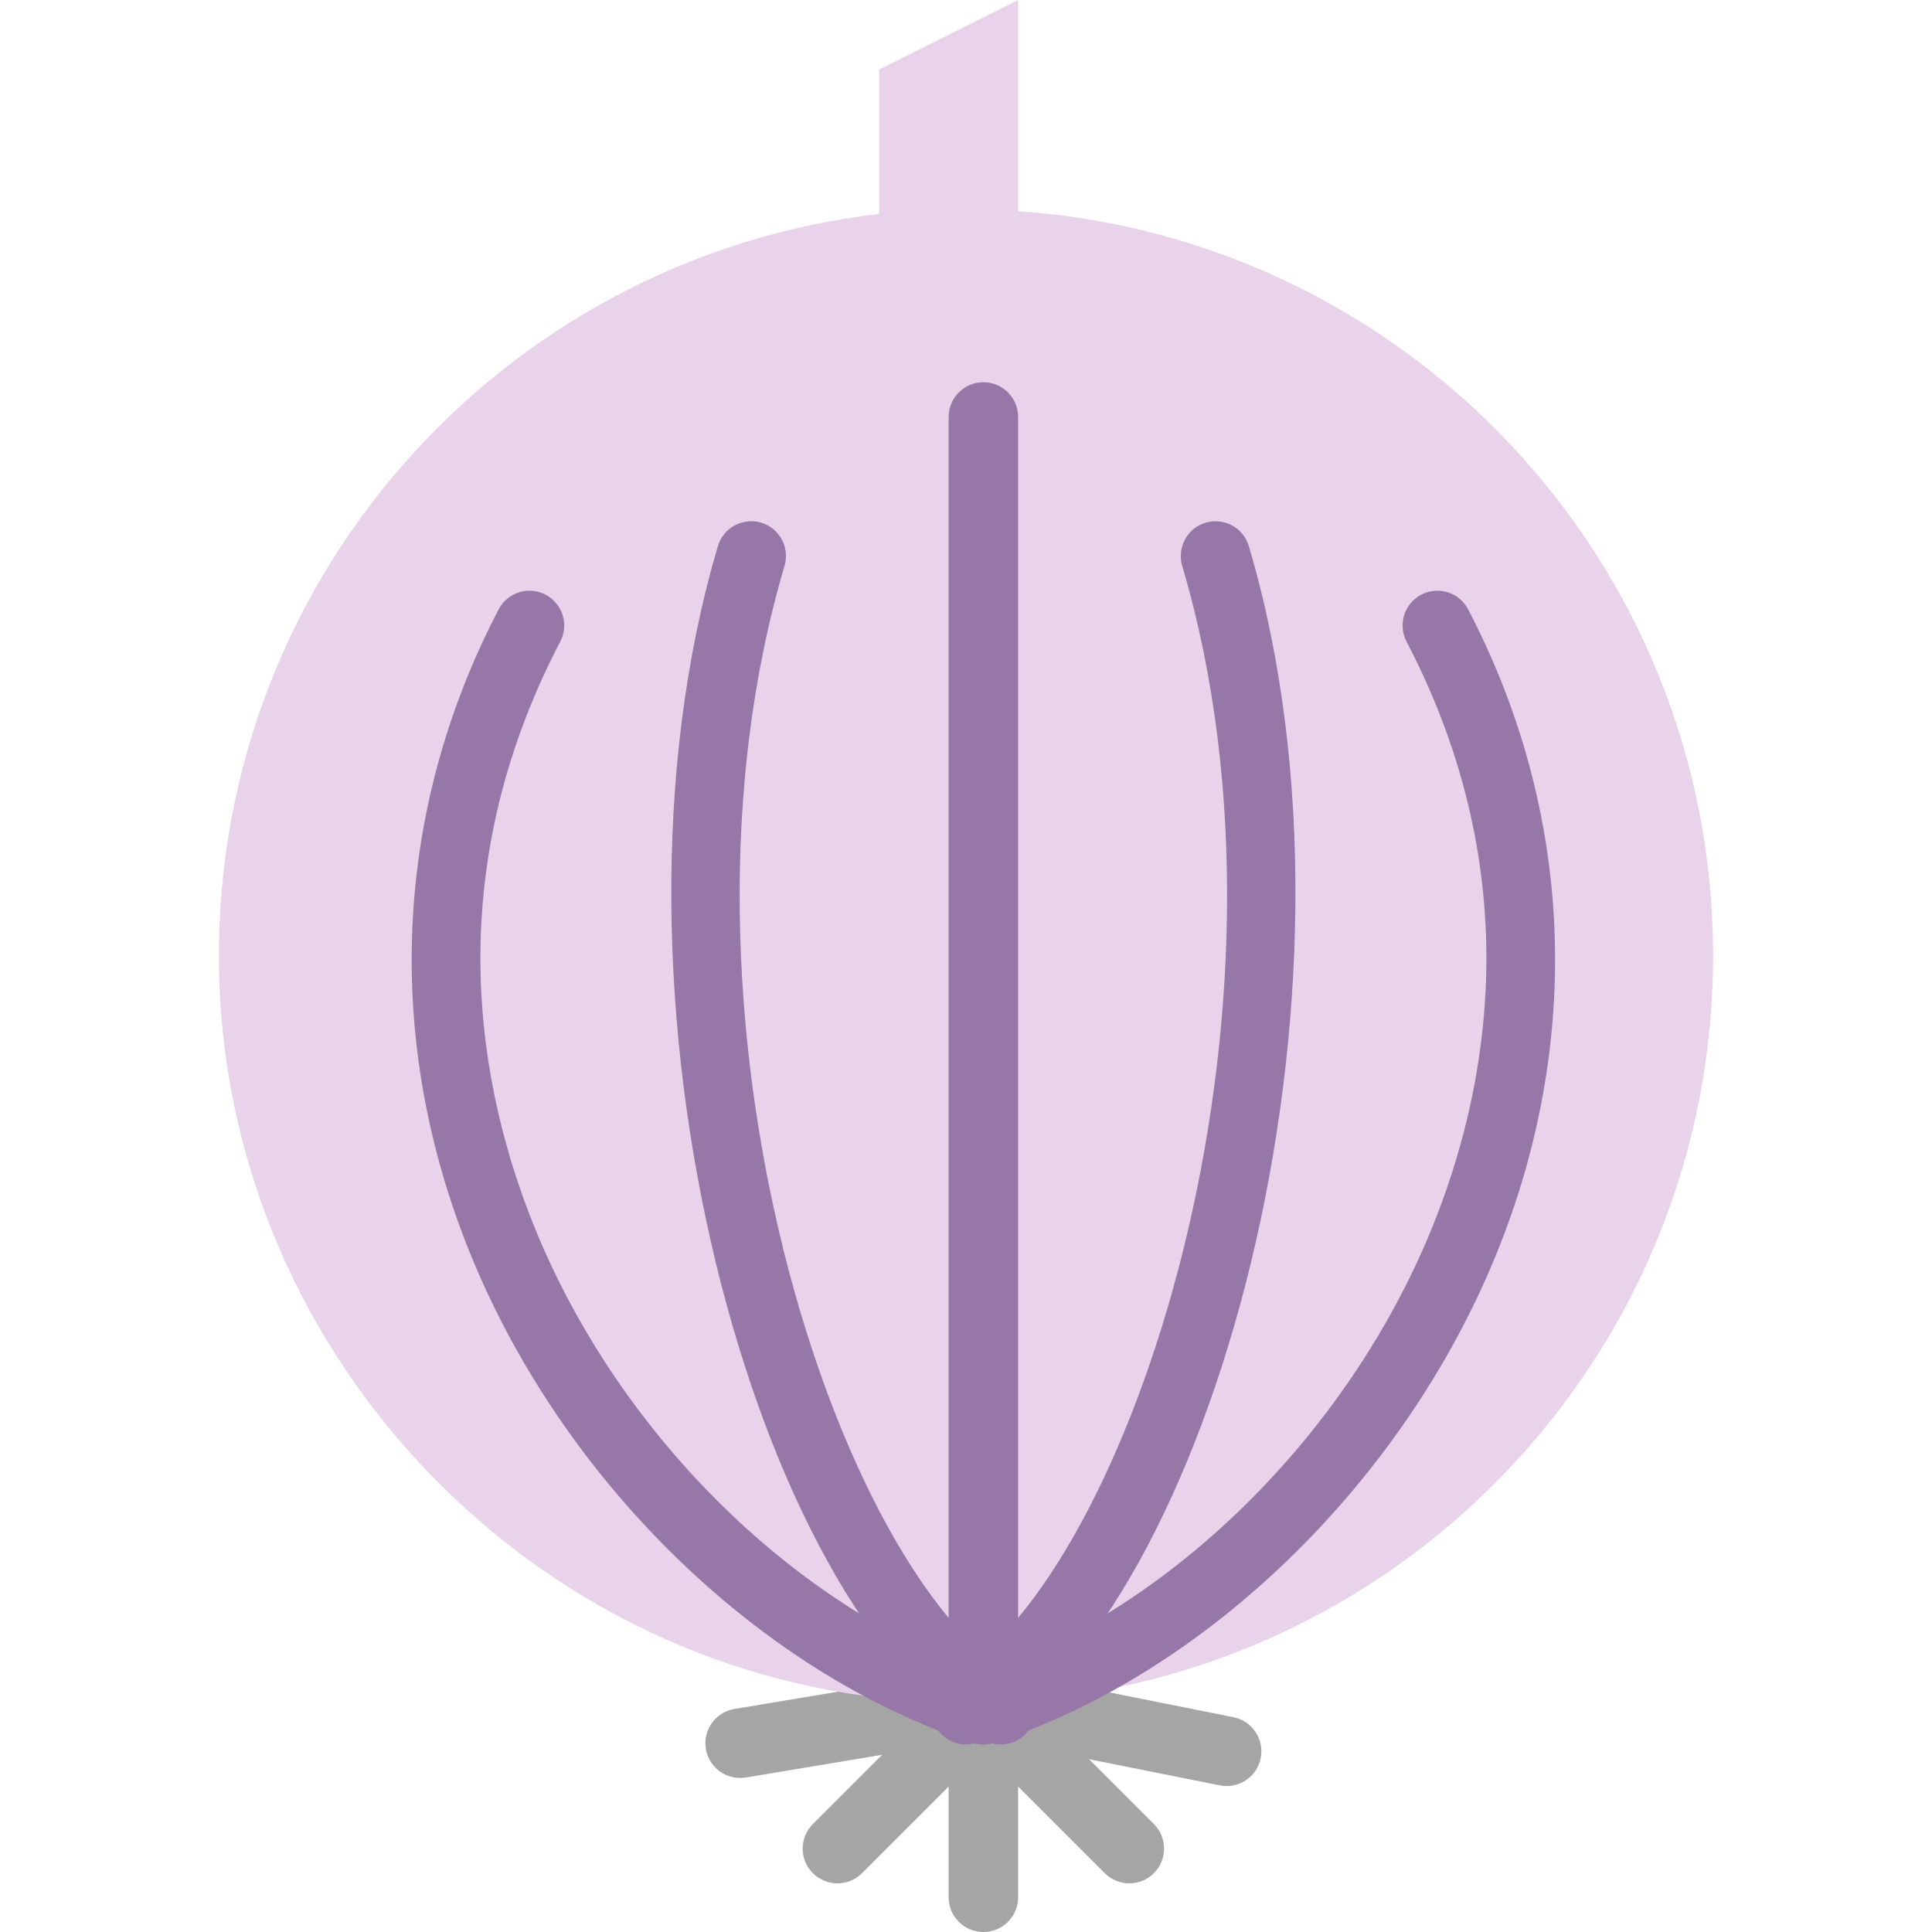
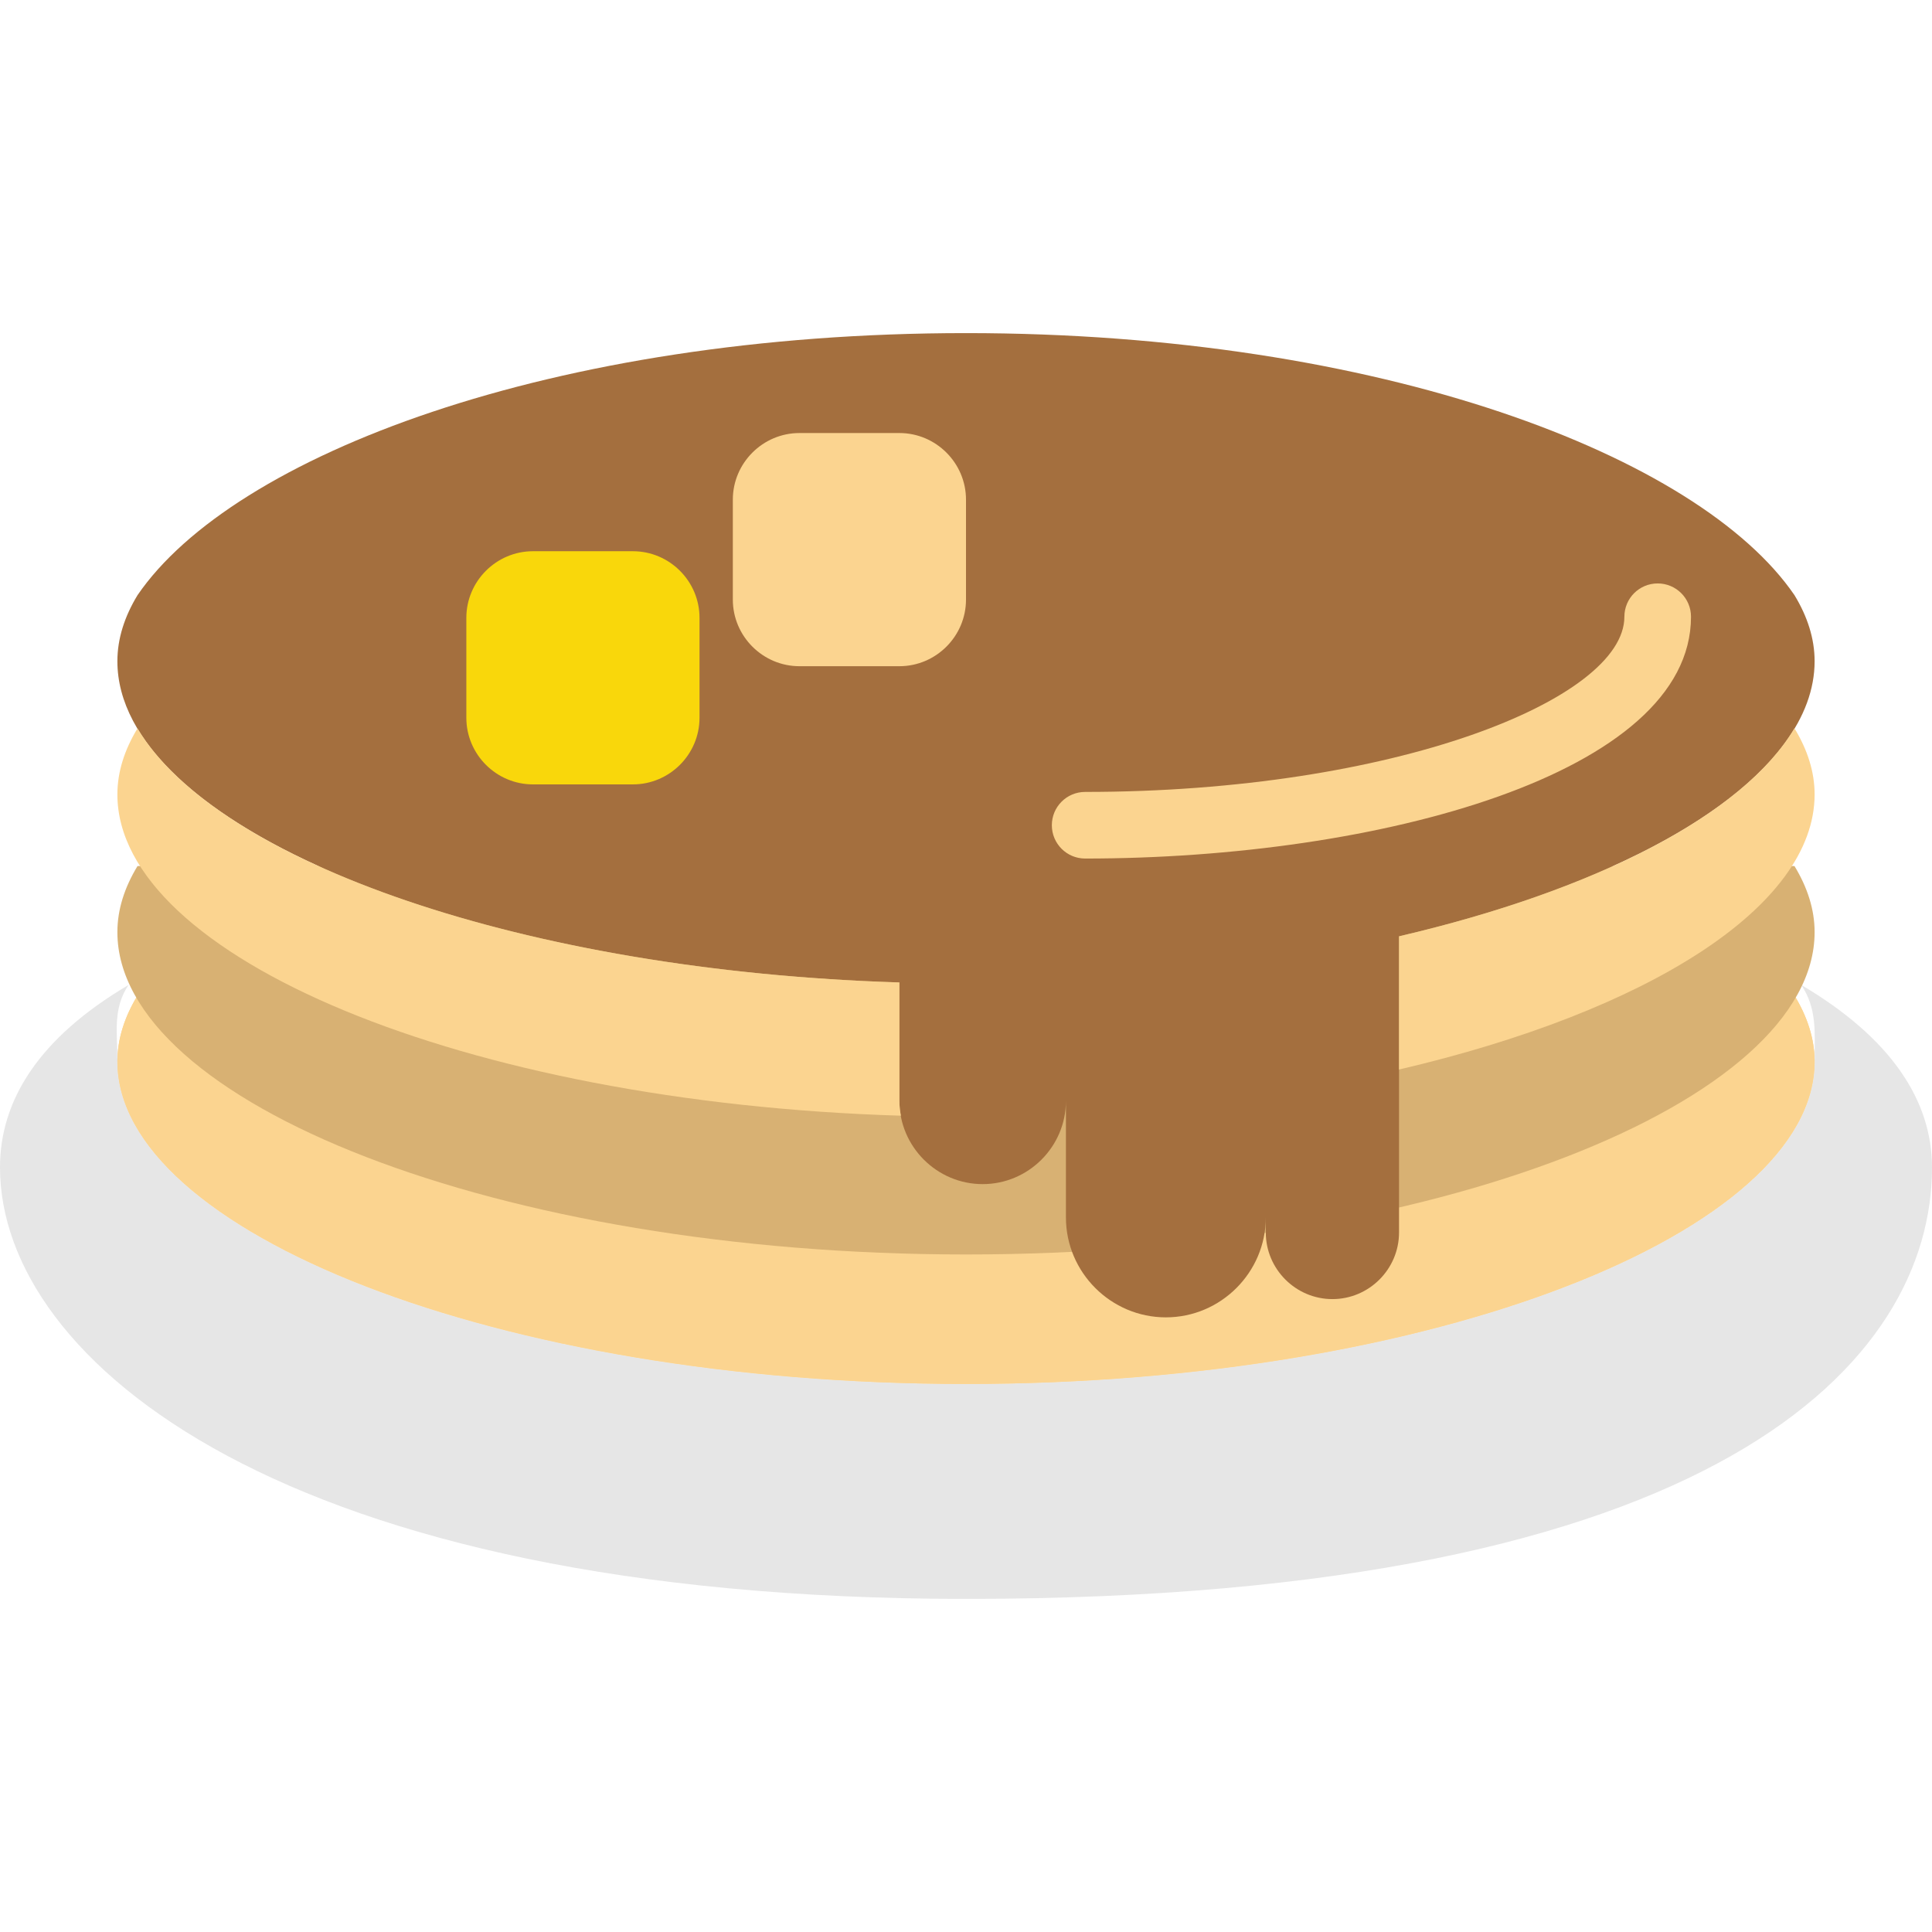
- <svg xmlns="http://www.w3.org/2000/svg" version="1.1" id="Capa_1" x="0px" y="0px" viewBox="0 0 55.6 55.6" style="enable-background:new 0 0 55.6 55.6;" xml:space="preserve">
+ <svg xmlns="http://www.w3.org/2000/svg" version="1.1" id="Capa_1" x="0px" y="0px" viewBox="0 0 58 58" style="enable-background:new 0 0 58 58;" xml:space="preserve">
  <g>
-     <path style="fill:#A5A5A5;" d="M24.1,54.2c-0.256,0-0.512-0.098-0.707-0.293c-0.391-0.391-0.391-1.023,0-1.414l4.2-4.2   c0.391-0.391,1.023-0.391,1.414,0s0.391,1.023,0,1.414l-4.2,4.2C24.612,54.102,24.356,54.2,24.1,54.2z" />
-     <path style="fill:#A5A5A5;" d="M28.3,55.6c-0.553,0-1-0.448-1-1V49c0-0.552,0.447-1,1-1s1,0.448,1,1v5.6   C29.3,55.152,28.853,55.6,28.3,55.6z" />
-     <path style="fill:#A5A5A5;" d="M32.5,54.2c-0.256,0-0.512-0.098-0.707-0.293l-4.2-4.2c-0.391-0.391-0.391-1.023,0-1.414   s1.023-0.391,1.414,0l4.2,4.2c0.391,0.391,0.391,1.023,0,1.414C33.012,54.102,32.756,54.2,32.5,54.2z" />
-     <path style="fill:#A5A5A5;" d="M35.301,51.4c-0.065,0-0.131-0.006-0.197-0.02l-7-1.4c-0.541-0.108-0.893-0.635-0.784-1.177   c0.107-0.541,0.628-0.894,1.177-0.784l7,1.4c0.541,0.108,0.893,0.635,0.784,1.177C36.186,51.071,35.768,51.4,35.301,51.4z" />
-     <path style="fill:#A5A5A5;" d="M21.299,51.167c-0.48,0-0.904-0.347-0.985-0.835c-0.091-0.545,0.277-1.06,0.822-1.151l7-1.167   c0.547-0.092,1.061,0.277,1.15,0.822c0.091,0.545-0.277,1.06-0.822,1.151l-7,1.167C21.409,51.162,21.354,51.167,21.299,51.167z" />
-     <path style="fill:#E9D3EA;" d="M29.3,6.076V0l-4,2v4.157C14.369,7.425,5.933,16.879,6.312,28.236   c0.366,10.957,9.166,20.038,20.108,20.721C38.92,49.737,49.3,39.831,49.3,27.5C49.3,16.132,40.471,6.849,29.3,6.076z" />
-     <path style="fill:#9777A8;" d="M28.3,50.203c-0.103,0-0.207-0.016-0.311-0.05c-6.107-1.993-11.777-7.503-14.442-14.04   c-2.516-6.167-2.23-12.764,0.803-18.576c0.256-0.489,0.856-0.68,1.35-0.424c0.489,0.256,0.679,0.86,0.424,1.349   c-3.533,6.771-2.344,12.925-0.725,16.896c2.453,6.015,7.639,11.076,13.212,12.894c0.524,0.171,0.812,0.736,0.641,1.261   C29.114,49.935,28.721,50.203,28.3,50.203z" />
-     <path style="fill:#9777A8;" d="M28.3,50.203c-0.421,0-0.813-0.268-0.951-0.69c-0.171-0.525,0.116-1.089,0.641-1.261   c5.573-1.818,10.759-6.879,13.212-12.894c1.619-3.971,2.809-10.125-0.725-16.896c-0.255-0.489-0.065-1.093,0.424-1.349   c0.492-0.256,1.095-0.065,1.35,0.424c3.033,5.812,3.318,12.409,0.803,18.576c-2.665,6.536-8.335,12.047-14.442,14.04   C28.507,50.187,28.403,50.203,28.3,50.203z" />
-     <path style="fill:#9777A8;" d="M28.798,50.203c-0.169,0-0.34-0.042-0.497-0.133c-6.508-3.739-11.477-21.408-7.641-34.354   c0.156-0.529,0.713-0.83,1.243-0.675c0.529,0.157,0.831,0.713,0.675,1.243c-3.802,12.831,1.498,29.052,6.719,32.051   c0.479,0.275,0.645,0.886,0.369,1.365C29.482,50.023,29.145,50.203,28.798,50.203z" />
-     <path style="fill:#9777A8;" d="M27.802,50.203c-0.347,0-0.684-0.18-0.868-0.502c-0.275-0.479-0.109-1.09,0.369-1.365   c5.221-2.999,10.521-19.22,6.719-32.051c-0.156-0.53,0.146-1.086,0.675-1.243c0.53-0.156,1.087,0.146,1.243,0.675   c3.836,12.946-1.133,30.615-7.641,34.354C28.142,50.16,27.971,50.203,27.802,50.203z" />
-     <path style="fill:#9777A8;" d="M28.3,50c-0.553,0-1-0.448-1-1V12c0-0.552,0.447-1,1-1s1,0.448,1,1v37   C29.3,49.552,28.853,50,28.3,50z" />
+     <path style="fill:#E6E6E6;" d="M54.074,29.568c0.479,0.707,0.403,1.444,0.403,2.204c0,0.018-0.004,0.037-0.004,0.055   c0,0.015,0.004,0.029,0.004,0.044c0,5.094-11.406,9.677-25.476,9.677S3.524,36.965,3.524,31.871c0-0.015,0.004-0.029,0.004-0.044   c0-0.018-0.004-0.037-0.004-0.055c0-0.76-0.143-1.498,0.336-2.204C1.158,31.163,0,33.04,0,35.048C0,40.847,8.5,48,29,48   c22.625,0,29-7.153,29-12.952C58,33.04,56.775,31.163,54.074,29.568z" />
+     <path style="fill:#231F20;" d="M35,40.548c-2.206,0-4-1.794-4-4c0-0.553,0.447-1,1-1s1,0.447,1,1c0,1.103,0.897,2,2,2s2-0.897,2-2   c0-0.553,0.447-1,1-1s1,0.447,1,1C39,38.754,37.206,40.548,35,40.548z" />
+     <path style="fill:#FBD490;" d="M4.128,29.888c-0.388,0.639-0.604,1.302-0.604,1.983c0,5.094,11.406,9.677,25.476,9.677   s25.476-4.583,25.476-9.677c0-0.681-0.216-1.344-0.604-1.983H4.128z" />
+     <path style="fill:#FBD490;" d="M4.128,29.888c-0.388,0.639-0.604,1.302-0.604,1.983c0,5.094,11.406,9.677,25.476,9.677   s25.476-4.583,25.476-9.677c0-0.681-0.216-1.344-0.604-1.983H4.128z" />
+     <path style="fill:#D8B173;" d="M4.128,26c-0.388,0.639-0.604,1.302-0.604,1.983c0,5.094,11.406,9.677,25.476,9.677   s25.476-4.583,25.476-9.677c0-0.681-0.216-1.344-0.604-1.983H4.128z" />
+     <path style="fill:#A46F3E;" d="M53.872,17.868C51.012,13.685,41.435,10,29,10S6.988,13.685,4.128,17.868   c-0.388,0.639-0.604,1.302-0.604,1.983c0,4.85,10.342,9.234,23.476,9.643v3.554c0,1.375,1.125,2.5,2.5,2.5s2.5-1.125,2.5-2.5v3.5   c0,1.65,1.35,3,3,3s3-1.35,3-3V37c0,1.1,0.9,2,2,2s2-0.9,2-2v-8.891c7.465-1.742,12.476-4.885,12.476-8.259   C54.476,19.169,54.26,18.507,53.872,17.868z" />
+     <g>
+       <path style="fill:#FBD490;" d="M27,33.048v-3.554c-11.28-0.351-20.494-3.635-22.872-7.627h0c-0.388,0.639-0.604,1.302-0.604,1.983    c0,4.856,10.366,9.244,23.522,9.644C27.019,33.349,27,33.201,27,33.048z" />
+       <path style="fill:#FBD490;" d="M53.868,21.867C52.33,24.442,47.949,26.721,42,28.109v3.999c7.465-1.742,12.476-4.885,12.476-8.259    c0-0.681-0.216-1.344-0.604-1.983H53.868z" />
+     </g>
+     <path style="fill:#FBD490;" d="M32.577,25.774c-0.553,0-1-0.447-1-1s0.447-1,1-1c9.265,0,16.188-2.776,16.188-5.259   c0-0.553,0.447-1,1-1s1,0.447,1,1C50.765,23.23,41.394,25.774,32.577,25.774z" />
+     <path style="fill:#F9D70B;" d="M19,23.548h-3c-1.1,0-2-0.9-2-2v-3c0-1.1,0.9-2,2-2h3c1.1,0,2,0.9,2,2v3   C21,22.648,20.1,23.548,19,23.548z" />
+     <path style="fill:#FBD490;" d="M27,20h-3c-1.1,0-2-0.9-2-2v-3c0-1.1,0.9-2,2-2h3c1.1,0,2,0.9,2,2v3C29,19.1,28.1,20,27,20z" />
  </g>
  <g>
</g>
  <g>
</g>
  <g>
</g>
  <g>
</g>
  <g>
</g>
  <g>
</g>
  <g>
</g>
  <g>
</g>
  <g>
</g>
  <g>
</g>
  <g>
</g>
  <g>
</g>
  <g>
</g>
  <g>
</g>
  <g>
</g>
</svg>
